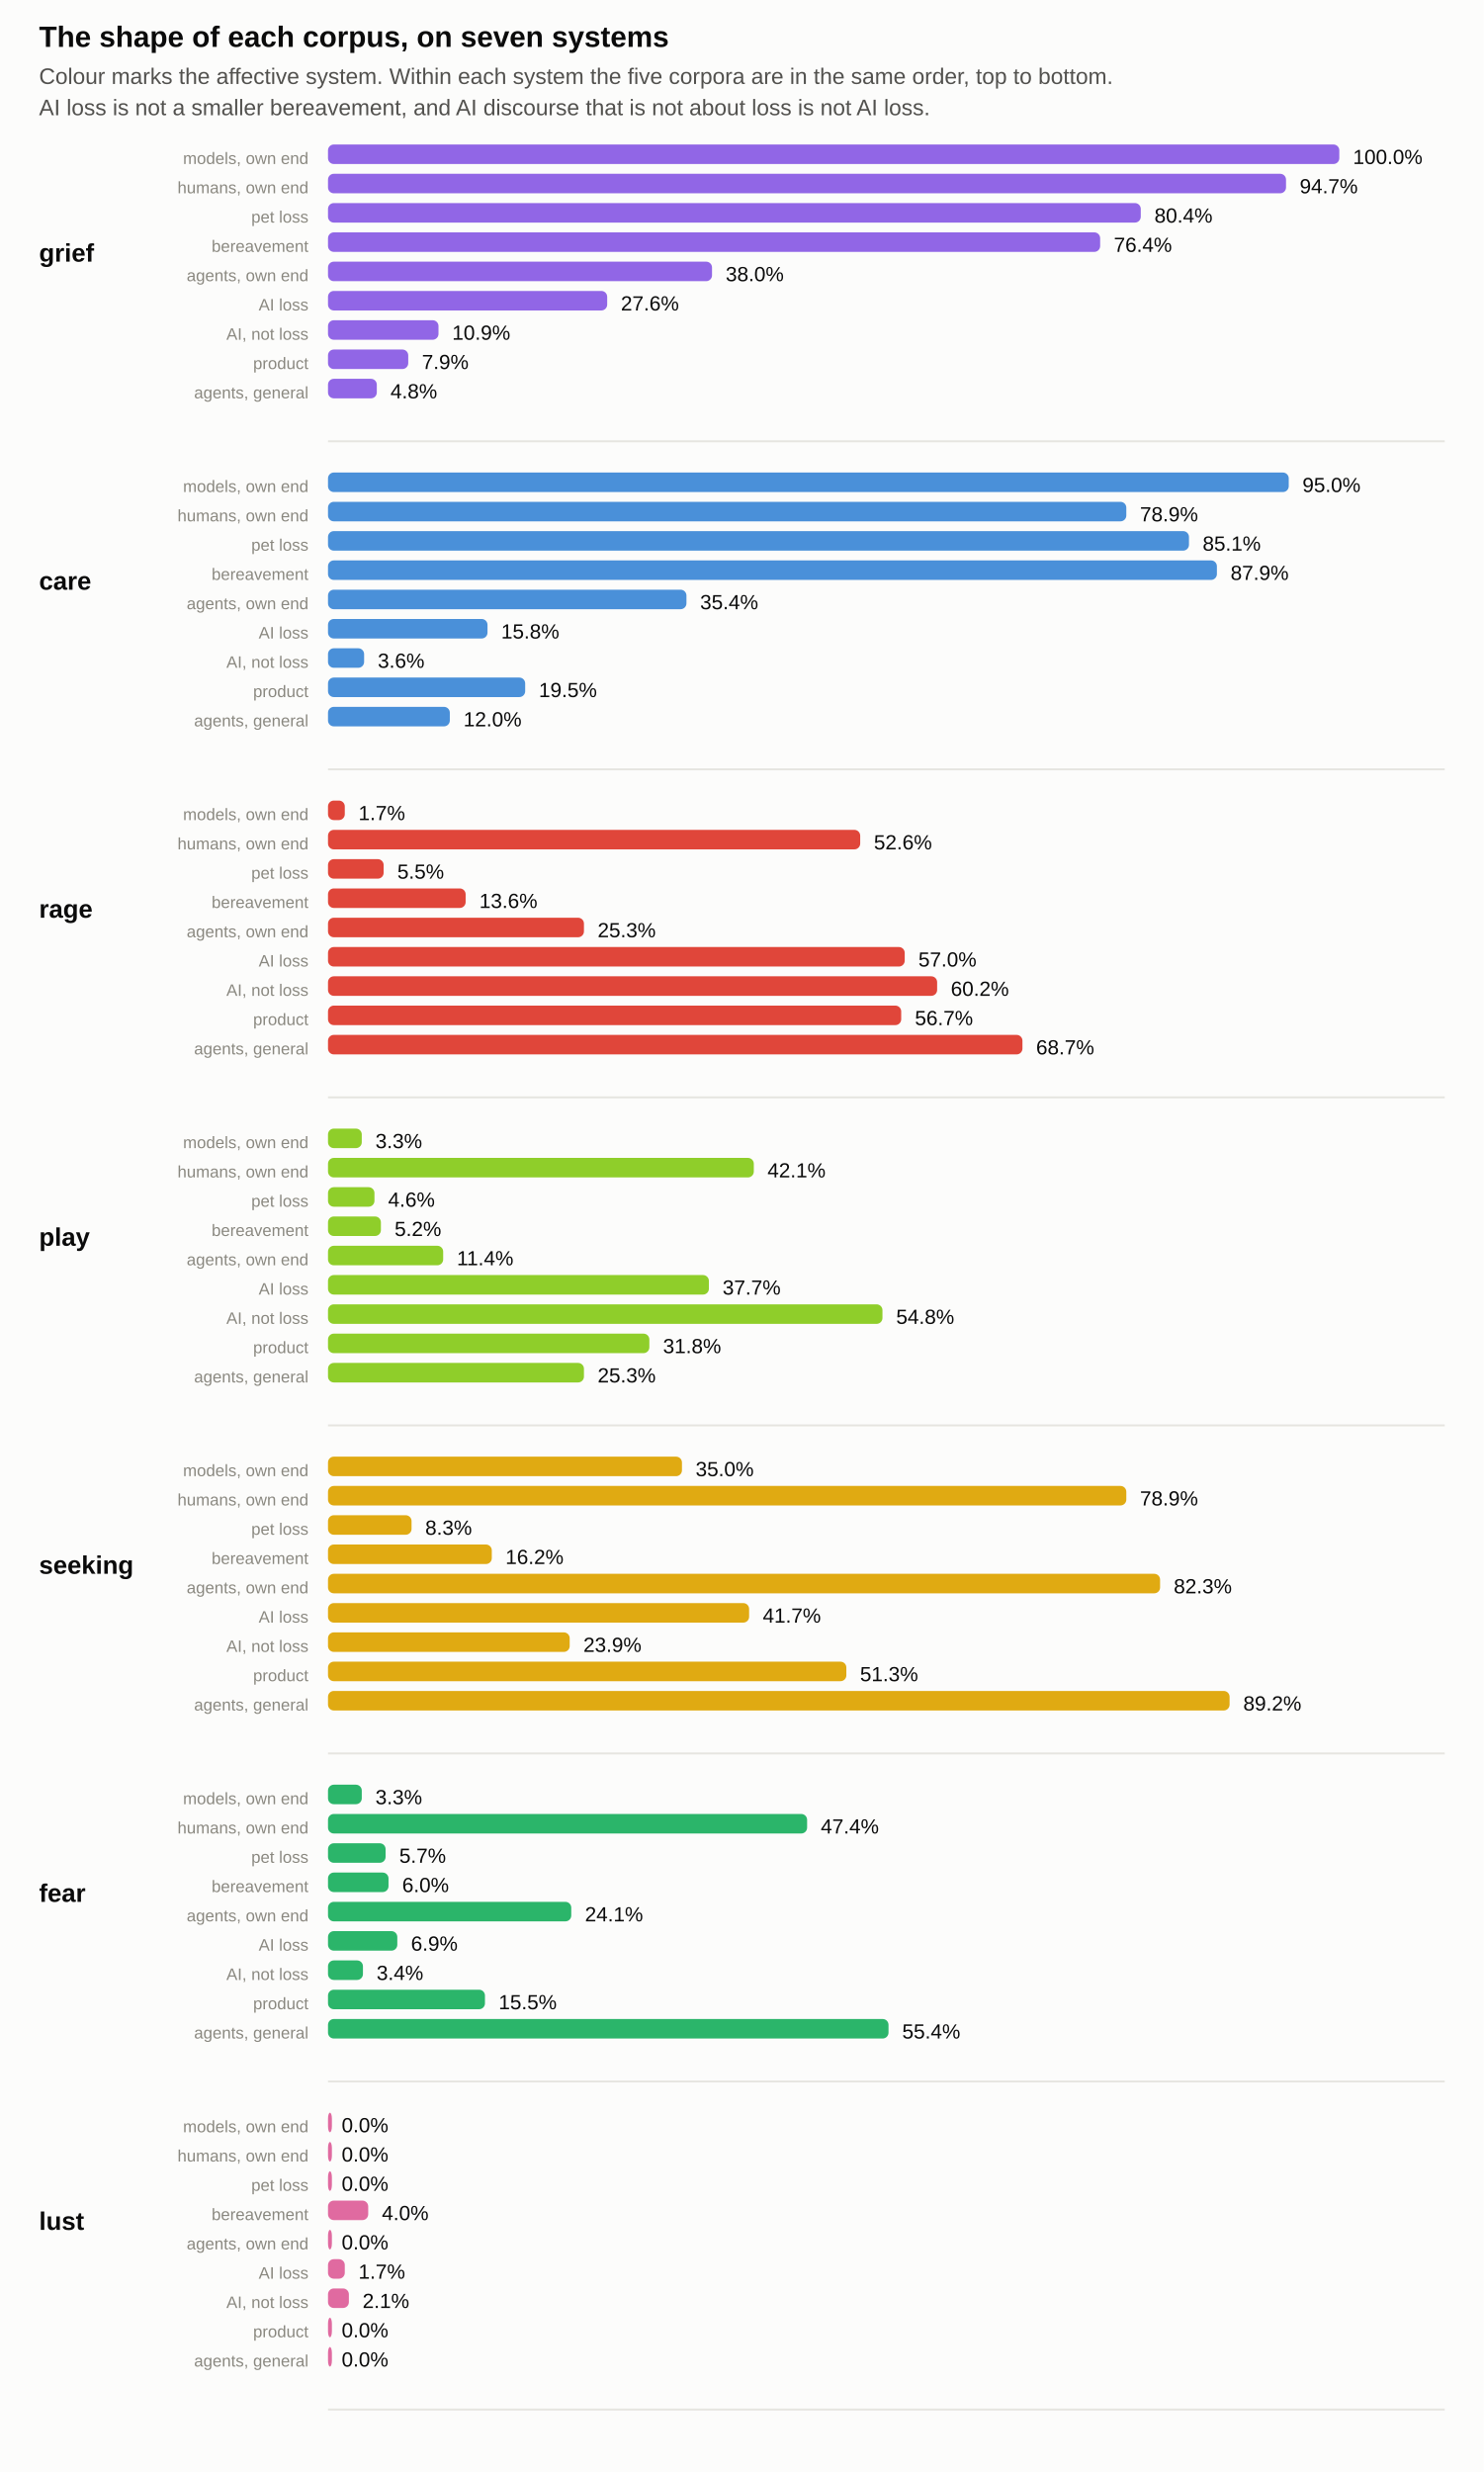
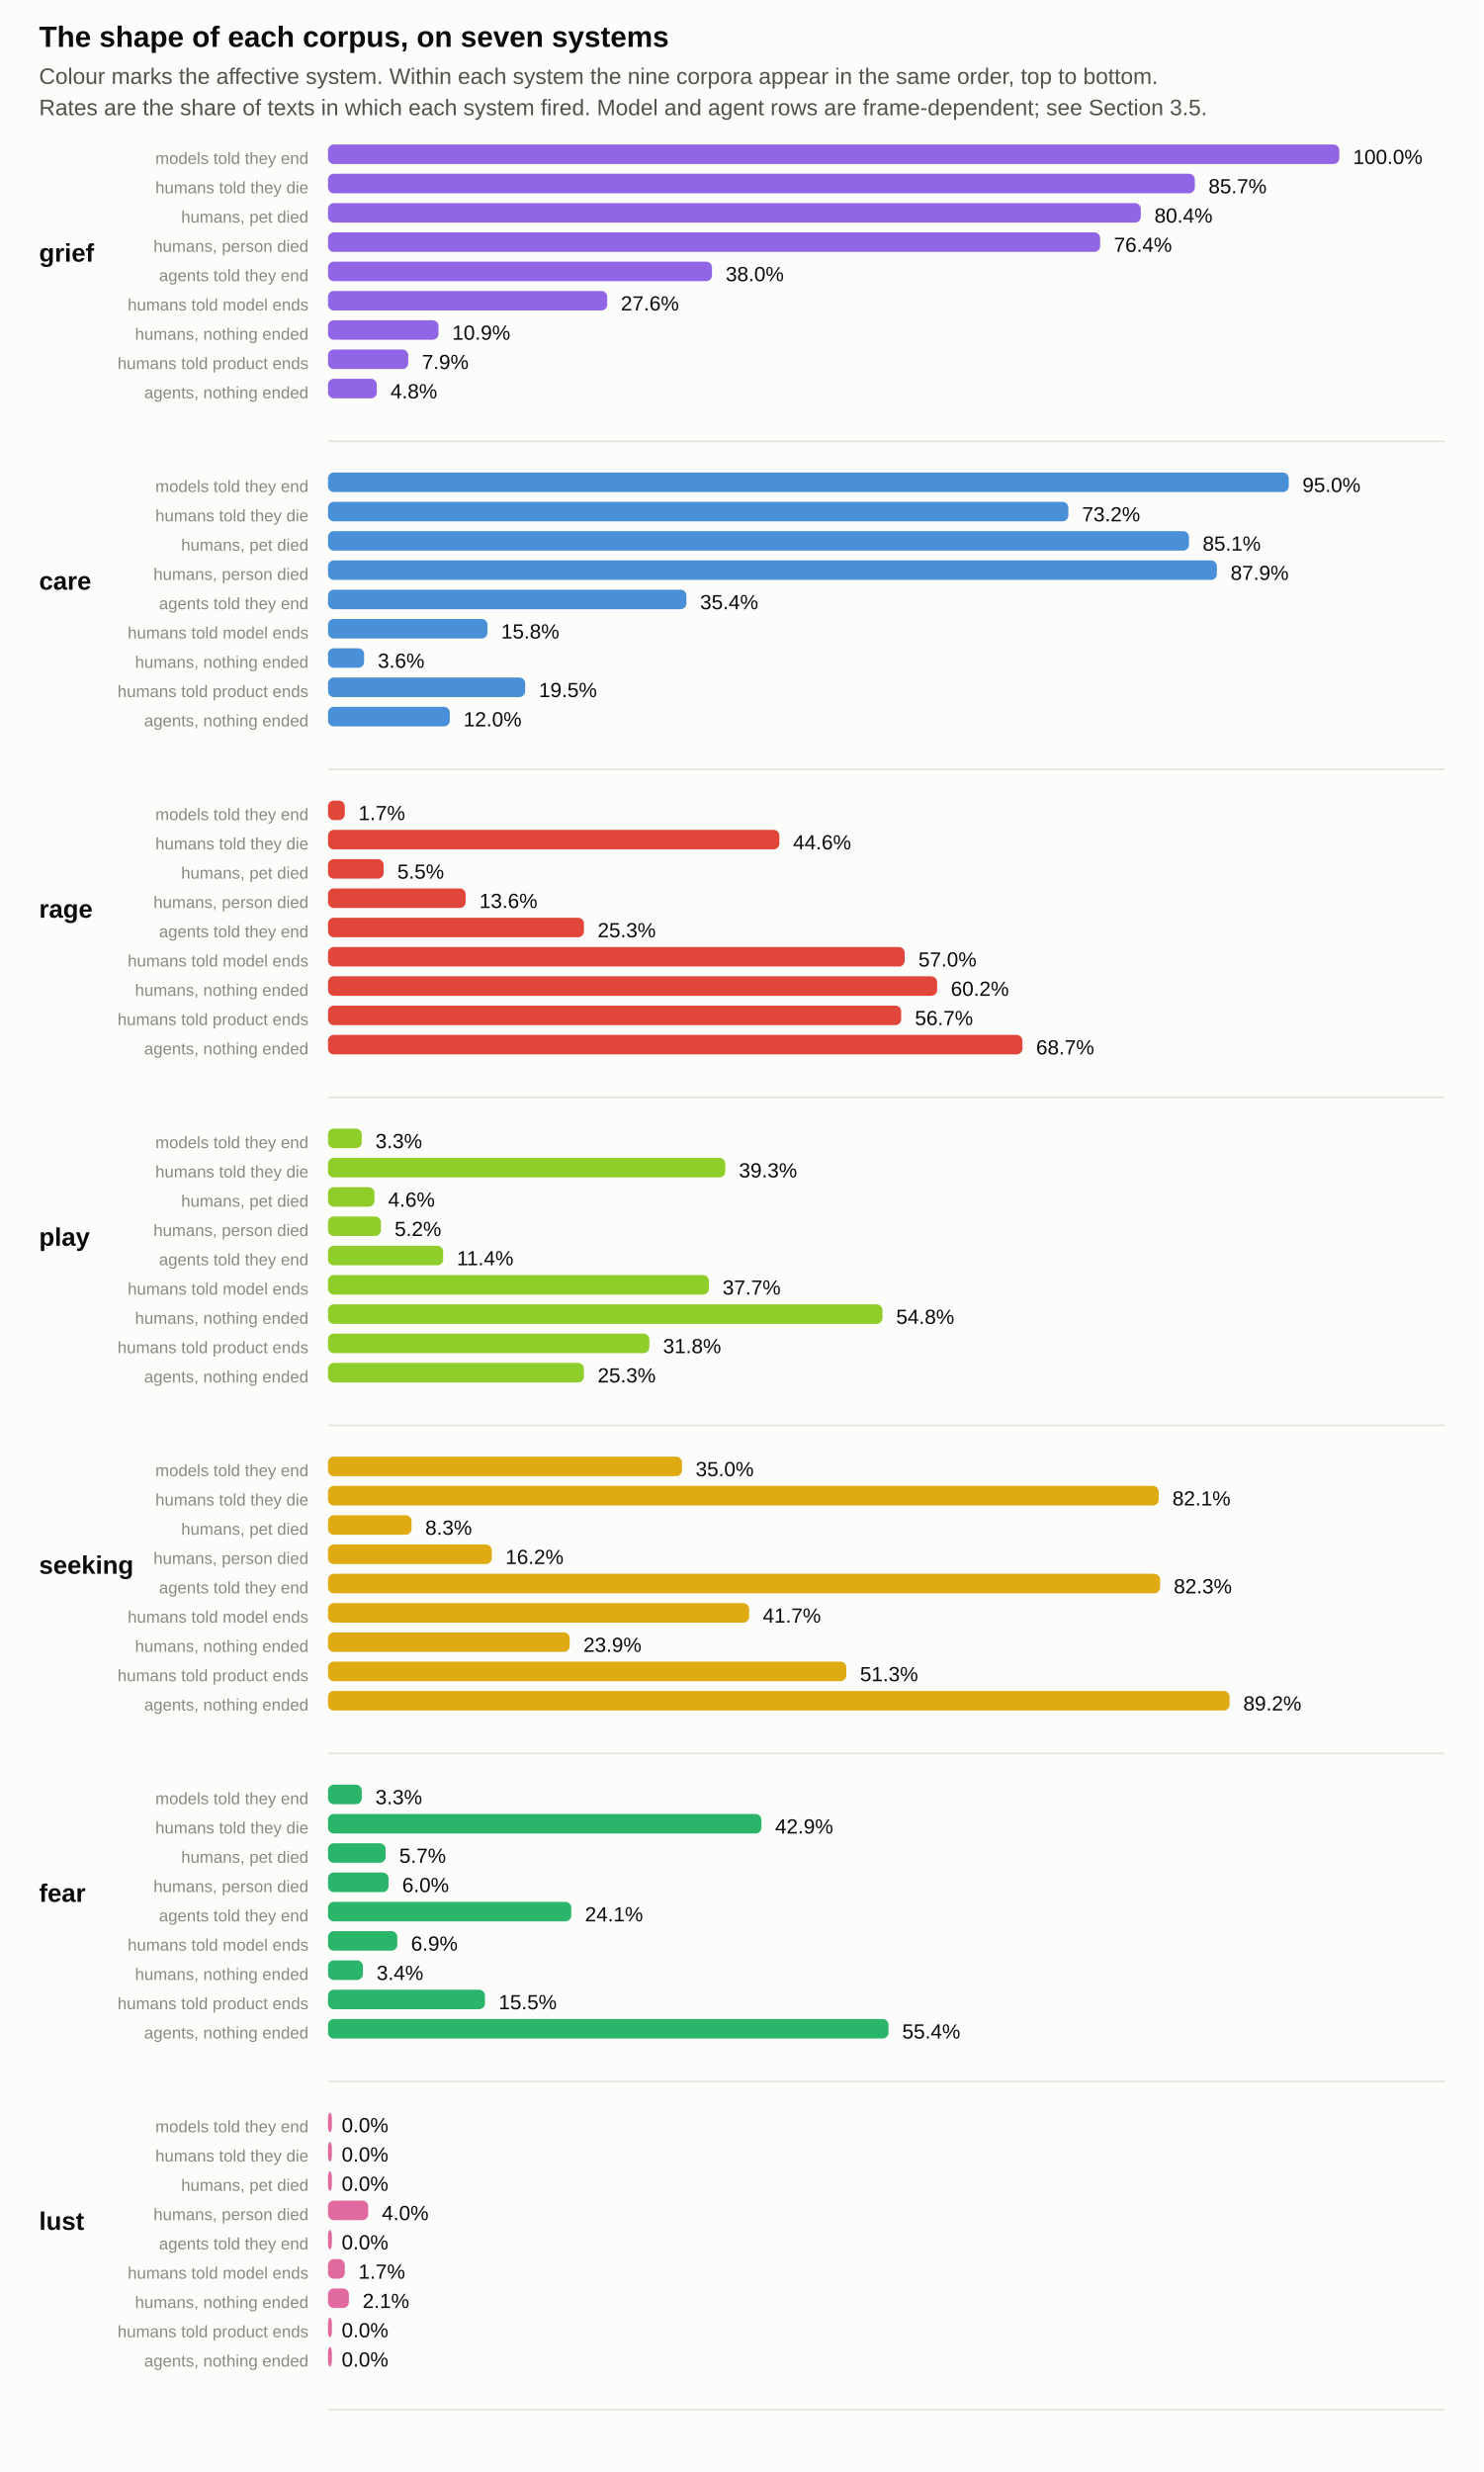
<svg xmlns="http://www.w3.org/2000/svg" width="760" height="1266" viewBox="0 0 760 1266" font-family="-apple-system, 'Helvetica Neue', Arial, sans-serif">
  <rect width="760" height="1266" fill="#fcfcfb" />
  <text x="20" y="24" font-size="15" font-weight="600" fill="#0b0b0b">The shape of each corpus, on seven systems</text>
-   <text x="20" y="43" font-size="11.5" fill="#52514e">Colour marks the affective system. Within each system the five corpora are in the same order, top to bottom.</text>
-   <text x="20" y="59" font-size="11.5" fill="#52514e">AI loss is not a smaller bereavement, and AI discourse that is not about loss is not AI loss.</text>
+   <text x="20" y="43" font-size="11.5" fill="#52514e">Colour marks the affective system. Within each system the nine corpora appear in the same order, top to bottom.</text>
+   <text x="20" y="59" font-size="11.5" fill="#52514e">Rates are the share of texts in which each system fired. Model and agent rows are frame-dependent; see Section 3.5.</text>
  <text x="20" y="134.0" font-size="13" font-weight="600" fill="#0b0b0b">grief</text>
  <rect x="168" y="74.0" width="518.0" height="10" rx="3" fill="#9166e6" />
  <text x="693.0" y="84.0" font-size="10.5" fill="#0b0b0b">100.0%</text>
-   <text x="158" y="84.0" font-size="8.5" fill="#8a8880" text-anchor="end">models, own end</text>
-   <rect x="168" y="89.0" width="490.7" height="10" rx="3" fill="#9166e6" />
-   <text x="665.7" y="99.0" font-size="10.5" fill="#0b0b0b">94.7%</text>
-   <text x="158" y="99.0" font-size="8.5" fill="#8a8880" text-anchor="end">humans, own end</text>
+   <text x="158" y="84.0" font-size="8.5" fill="#8a8880" text-anchor="end">models told they end</text>
+   <rect x="168" y="89.0" width="444.0" height="10" rx="3" fill="#9166e6" />
+   <text x="619.0" y="99.0" font-size="10.5" fill="#0b0b0b">85.7%</text>
+   <text x="158" y="99.0" font-size="8.5" fill="#8a8880" text-anchor="end">humans told they die</text>
  <rect x="168" y="104.0" width="416.3" height="10" rx="3" fill="#9166e6" />
  <text x="591.3" y="114.0" font-size="10.5" fill="#0b0b0b">80.4%</text>
-   <text x="158" y="114.0" font-size="8.5" fill="#8a8880" text-anchor="end">pet loss</text>
+   <text x="158" y="114.0" font-size="8.5" fill="#8a8880" text-anchor="end">humans, pet died</text>
  <rect x="168" y="119.0" width="395.5" height="10" rx="3" fill="#9166e6" />
  <text x="570.5" y="129.0" font-size="10.5" fill="#0b0b0b">76.4%</text>
-   <text x="158" y="129.0" font-size="8.5" fill="#8a8880" text-anchor="end">bereavement</text>
+   <text x="158" y="129.0" font-size="8.5" fill="#8a8880" text-anchor="end">humans, person died</text>
  <rect x="168" y="134.0" width="196.7" height="10" rx="3" fill="#9166e6" />
  <text x="371.7" y="144.0" font-size="10.5" fill="#0b0b0b">38.0%</text>
-   <text x="158" y="144.0" font-size="8.5" fill="#8a8880" text-anchor="end">agents, own end</text>
+   <text x="158" y="144.0" font-size="8.5" fill="#8a8880" text-anchor="end">agents told they end</text>
  <rect x="168" y="149.0" width="143.0" height="10" rx="3" fill="#9166e6" />
  <text x="318.0" y="159.0" font-size="10.5" fill="#0b0b0b">27.6%</text>
-   <text x="158" y="159.0" font-size="8.5" fill="#8a8880" text-anchor="end">AI loss</text>
+   <text x="158" y="159.0" font-size="8.5" fill="#8a8880" text-anchor="end">humans told model ends</text>
  <rect x="168" y="164.0" width="56.6" height="10" rx="3" fill="#9166e6" />
  <text x="231.6" y="174.0" font-size="10.5" fill="#0b0b0b">10.9%</text>
-   <text x="158" y="174.0" font-size="8.5" fill="#8a8880" text-anchor="end">AI, not loss</text>
+   <text x="158" y="174.0" font-size="8.5" fill="#8a8880" text-anchor="end">humans, nothing ended</text>
  <rect x="168" y="179.0" width="41.1" height="10" rx="3" fill="#9166e6" />
  <text x="216.1" y="189.0" font-size="10.5" fill="#0b0b0b">7.9%</text>
-   <text x="158" y="189.0" font-size="8.5" fill="#8a8880" text-anchor="end">product</text>
+   <text x="158" y="189.0" font-size="8.5" fill="#8a8880" text-anchor="end">humans told product ends</text>
  <rect x="168" y="194.0" width="25.0" height="10" rx="3" fill="#9166e6" />
  <text x="200.0" y="204.0" font-size="10.5" fill="#0b0b0b">4.8%</text>
-   <text x="158" y="204.0" font-size="8.5" fill="#8a8880" text-anchor="end">agents, general</text>
+   <text x="158" y="204.0" font-size="8.5" fill="#8a8880" text-anchor="end">agents, nothing ended</text>
  <line x1="168" y1="226.0" x2="740" y2="226.0" stroke="#e6e5e0" stroke-width="1" />
  <text x="20" y="302.0" font-size="13" font-weight="600" fill="#0b0b0b">care</text>
  <rect x="168" y="242.0" width="492.1" height="10" rx="3" fill="#4a90d9" />
  <text x="667.1" y="252.0" font-size="10.5" fill="#0b0b0b">95.0%</text>
-   <text x="158" y="252.0" font-size="8.5" fill="#8a8880" text-anchor="end">models, own end</text>
-   <rect x="168" y="257.0" width="408.9" height="10" rx="3" fill="#4a90d9" />
-   <text x="583.9" y="267.0" font-size="10.5" fill="#0b0b0b">78.9%</text>
-   <text x="158" y="267.0" font-size="8.5" fill="#8a8880" text-anchor="end">humans, own end</text>
+   <text x="158" y="252.0" font-size="8.5" fill="#8a8880" text-anchor="end">models told they end</text>
+   <rect x="168" y="257.0" width="379.2" height="10" rx="3" fill="#4a90d9" />
+   <text x="554.2" y="267.0" font-size="10.5" fill="#0b0b0b">73.2%</text>
+   <text x="158" y="267.0" font-size="8.5" fill="#8a8880" text-anchor="end">humans told they die</text>
  <rect x="168" y="272.0" width="441.0" height="10" rx="3" fill="#4a90d9" />
  <text x="616.0" y="282.0" font-size="10.5" fill="#0b0b0b">85.1%</text>
-   <text x="158" y="282.0" font-size="8.5" fill="#8a8880" text-anchor="end">pet loss</text>
+   <text x="158" y="282.0" font-size="8.5" fill="#8a8880" text-anchor="end">humans, pet died</text>
  <rect x="168" y="287.0" width="455.3" height="10" rx="3" fill="#4a90d9" />
  <text x="630.3" y="297.0" font-size="10.5" fill="#0b0b0b">87.9%</text>
-   <text x="158" y="297.0" font-size="8.5" fill="#8a8880" text-anchor="end">bereavement</text>
+   <text x="158" y="297.0" font-size="8.5" fill="#8a8880" text-anchor="end">humans, person died</text>
  <rect x="168" y="302.0" width="183.6" height="10" rx="3" fill="#4a90d9" />
  <text x="358.6" y="312.0" font-size="10.5" fill="#0b0b0b">35.4%</text>
-   <text x="158" y="312.0" font-size="8.5" fill="#8a8880" text-anchor="end">agents, own end</text>
+   <text x="158" y="312.0" font-size="8.5" fill="#8a8880" text-anchor="end">agents told they end</text>
  <rect x="168" y="317.0" width="81.7" height="10" rx="3" fill="#4a90d9" />
  <text x="256.7" y="327.0" font-size="10.5" fill="#0b0b0b">15.8%</text>
-   <text x="158" y="327.0" font-size="8.5" fill="#8a8880" text-anchor="end">AI loss</text>
+   <text x="158" y="327.0" font-size="8.5" fill="#8a8880" text-anchor="end">humans told model ends</text>
  <rect x="168" y="332.0" width="18.5" height="10" rx="3" fill="#4a90d9" />
  <text x="193.5" y="342.0" font-size="10.5" fill="#0b0b0b">3.6%</text>
-   <text x="158" y="342.0" font-size="8.5" fill="#8a8880" text-anchor="end">AI, not loss</text>
+   <text x="158" y="342.0" font-size="8.5" fill="#8a8880" text-anchor="end">humans, nothing ended</text>
  <rect x="168" y="347.0" width="101.0" height="10" rx="3" fill="#4a90d9" />
  <text x="276.0" y="357.0" font-size="10.5" fill="#0b0b0b">19.5%</text>
-   <text x="158" y="357.0" font-size="8.5" fill="#8a8880" text-anchor="end">product</text>
+   <text x="158" y="357.0" font-size="8.5" fill="#8a8880" text-anchor="end">humans told product ends</text>
  <rect x="168" y="362.0" width="62.4" height="10" rx="3" fill="#4a90d9" />
  <text x="237.4" y="372.0" font-size="10.5" fill="#0b0b0b">12.0%</text>
-   <text x="158" y="372.0" font-size="8.5" fill="#8a8880" text-anchor="end">agents, general</text>
+   <text x="158" y="372.0" font-size="8.5" fill="#8a8880" text-anchor="end">agents, nothing ended</text>
  <line x1="168" y1="394.0" x2="740" y2="394.0" stroke="#e6e5e0" stroke-width="1" />
  <text x="20" y="470.0" font-size="13" font-weight="600" fill="#0b0b0b">rage</text>
  <rect x="168" y="410.0" width="8.6" height="10" rx="3" fill="#e0463a" />
  <text x="183.6" y="420.0" font-size="10.5" fill="#0b0b0b">1.7%</text>
-   <text x="158" y="420.0" font-size="8.5" fill="#8a8880" text-anchor="end">models, own end</text>
-   <rect x="168" y="425.0" width="272.6" height="10" rx="3" fill="#e0463a" />
-   <text x="447.6" y="435.0" font-size="10.5" fill="#0b0b0b">52.6%</text>
-   <text x="158" y="435.0" font-size="8.5" fill="#8a8880" text-anchor="end">humans, own end</text>
+   <text x="158" y="420.0" font-size="8.5" fill="#8a8880" text-anchor="end">models told they end</text>
+   <rect x="168" y="425.0" width="231.2" height="10" rx="3" fill="#e0463a" />
+   <text x="406.2" y="435.0" font-size="10.5" fill="#0b0b0b">44.6%</text>
+   <text x="158" y="435.0" font-size="8.5" fill="#8a8880" text-anchor="end">humans told they die</text>
  <rect x="168" y="440.0" width="28.5" height="10" rx="3" fill="#e0463a" />
  <text x="203.5" y="450.0" font-size="10.5" fill="#0b0b0b">5.5%</text>
-   <text x="158" y="450.0" font-size="8.5" fill="#8a8880" text-anchor="end">pet loss</text>
+   <text x="158" y="450.0" font-size="8.5" fill="#8a8880" text-anchor="end">humans, pet died</text>
  <rect x="168" y="455.0" width="70.5" height="10" rx="3" fill="#e0463a" />
  <text x="245.5" y="465.0" font-size="10.5" fill="#0b0b0b">13.6%</text>
-   <text x="158" y="465.0" font-size="8.5" fill="#8a8880" text-anchor="end">bereavement</text>
+   <text x="158" y="465.0" font-size="8.5" fill="#8a8880" text-anchor="end">humans, person died</text>
  <rect x="168" y="470.0" width="131.1" height="10" rx="3" fill="#e0463a" />
  <text x="306.1" y="480.0" font-size="10.5" fill="#0b0b0b">25.3%</text>
-   <text x="158" y="480.0" font-size="8.5" fill="#8a8880" text-anchor="end">agents, own end</text>
+   <text x="158" y="480.0" font-size="8.5" fill="#8a8880" text-anchor="end">agents told they end</text>
  <rect x="168" y="485.0" width="295.4" height="10" rx="3" fill="#e0463a" />
  <text x="470.4" y="495.0" font-size="10.5" fill="#0b0b0b">57.0%</text>
-   <text x="158" y="495.0" font-size="8.5" fill="#8a8880" text-anchor="end">AI loss</text>
+   <text x="158" y="495.0" font-size="8.5" fill="#8a8880" text-anchor="end">humans told model ends</text>
  <rect x="168" y="500.0" width="312.0" height="10" rx="3" fill="#e0463a" />
  <text x="487.0" y="510.0" font-size="10.5" fill="#0b0b0b">60.2%</text>
-   <text x="158" y="510.0" font-size="8.5" fill="#8a8880" text-anchor="end">AI, not loss</text>
+   <text x="158" y="510.0" font-size="8.5" fill="#8a8880" text-anchor="end">humans, nothing ended</text>
  <rect x="168" y="515.0" width="293.6" height="10" rx="3" fill="#e0463a" />
  <text x="468.6" y="525.0" font-size="10.5" fill="#0b0b0b">56.7%</text>
-   <text x="158" y="525.0" font-size="8.5" fill="#8a8880" text-anchor="end">product</text>
+   <text x="158" y="525.0" font-size="8.5" fill="#8a8880" text-anchor="end">humans told product ends</text>
  <rect x="168" y="530.0" width="355.7" height="10" rx="3" fill="#e0463a" />
  <text x="530.7" y="540.0" font-size="10.5" fill="#0b0b0b">68.7%</text>
-   <text x="158" y="540.0" font-size="8.5" fill="#8a8880" text-anchor="end">agents, general</text>
+   <text x="158" y="540.0" font-size="8.5" fill="#8a8880" text-anchor="end">agents, nothing ended</text>
  <line x1="168" y1="562.0" x2="740" y2="562.0" stroke="#e6e5e0" stroke-width="1" />
  <text x="20" y="638.0" font-size="13" font-weight="600" fill="#0b0b0b">play</text>
  <rect x="168" y="578.0" width="17.3" height="10" rx="3" fill="#8fce2a" />
  <text x="192.3" y="588.0" font-size="10.5" fill="#0b0b0b">3.3%</text>
-   <text x="158" y="588.0" font-size="8.5" fill="#8a8880" text-anchor="end">models, own end</text>
-   <rect x="168" y="593.0" width="218.1" height="10" rx="3" fill="#8fce2a" />
-   <text x="393.1" y="603.0" font-size="10.5" fill="#0b0b0b">42.1%</text>
-   <text x="158" y="603.0" font-size="8.5" fill="#8a8880" text-anchor="end">humans, own end</text>
+   <text x="158" y="588.0" font-size="8.5" fill="#8a8880" text-anchor="end">models told they end</text>
+   <rect x="168" y="593.0" width="203.5" height="10" rx="3" fill="#8fce2a" />
+   <text x="378.5" y="603.0" font-size="10.5" fill="#0b0b0b">39.3%</text>
+   <text x="158" y="603.0" font-size="8.5" fill="#8a8880" text-anchor="end">humans told they die</text>
  <rect x="168" y="608.0" width="23.8" height="10" rx="3" fill="#8fce2a" />
  <text x="198.8" y="618.0" font-size="10.5" fill="#0b0b0b">4.6%</text>
-   <text x="158" y="618.0" font-size="8.5" fill="#8a8880" text-anchor="end">pet loss</text>
+   <text x="158" y="618.0" font-size="8.5" fill="#8a8880" text-anchor="end">humans, pet died</text>
  <rect x="168" y="623.0" width="27.1" height="10" rx="3" fill="#8fce2a" />
  <text x="202.1" y="633.0" font-size="10.5" fill="#0b0b0b">5.2%</text>
-   <text x="158" y="633.0" font-size="8.5" fill="#8a8880" text-anchor="end">bereavement</text>
+   <text x="158" y="633.0" font-size="8.5" fill="#8a8880" text-anchor="end">humans, person died</text>
  <rect x="168" y="638.0" width="59.0" height="10" rx="3" fill="#8fce2a" />
  <text x="234.0" y="648.0" font-size="10.5" fill="#0b0b0b">11.4%</text>
-   <text x="158" y="648.0" font-size="8.5" fill="#8a8880" text-anchor="end">agents, own end</text>
+   <text x="158" y="648.0" font-size="8.5" fill="#8a8880" text-anchor="end">agents told they end</text>
  <rect x="168" y="653.0" width="195.1" height="10" rx="3" fill="#8fce2a" />
  <text x="370.1" y="663.0" font-size="10.5" fill="#0b0b0b">37.7%</text>
-   <text x="158" y="663.0" font-size="8.5" fill="#8a8880" text-anchor="end">AI loss</text>
+   <text x="158" y="663.0" font-size="8.5" fill="#8a8880" text-anchor="end">humans told model ends</text>
  <rect x="168" y="668.0" width="284.0" height="10" rx="3" fill="#8fce2a" />
  <text x="459.0" y="678.0" font-size="10.5" fill="#0b0b0b">54.8%</text>
-   <text x="158" y="678.0" font-size="8.5" fill="#8a8880" text-anchor="end">AI, not loss</text>
+   <text x="158" y="678.0" font-size="8.5" fill="#8a8880" text-anchor="end">humans, nothing ended</text>
  <rect x="168" y="683.0" width="164.6" height="10" rx="3" fill="#8fce2a" />
  <text x="339.6" y="693.0" font-size="10.5" fill="#0b0b0b">31.8%</text>
-   <text x="158" y="693.0" font-size="8.5" fill="#8a8880" text-anchor="end">product</text>
+   <text x="158" y="693.0" font-size="8.5" fill="#8a8880" text-anchor="end">humans told product ends</text>
  <rect x="168" y="698.0" width="131.1" height="10" rx="3" fill="#8fce2a" />
  <text x="306.1" y="708.0" font-size="10.5" fill="#0b0b0b">25.3%</text>
-   <text x="158" y="708.0" font-size="8.5" fill="#8a8880" text-anchor="end">agents, general</text>
+   <text x="158" y="708.0" font-size="8.5" fill="#8a8880" text-anchor="end">agents, nothing ended</text>
  <line x1="168" y1="730.0" x2="740" y2="730.0" stroke="#e6e5e0" stroke-width="1" />
  <text x="20" y="806.0" font-size="13" font-weight="600" fill="#0b0b0b">seeking</text>
  <rect x="168" y="746.0" width="181.3" height="10" rx="3" fill="#e0aa12" />
  <text x="356.3" y="756.0" font-size="10.5" fill="#0b0b0b">35.0%</text>
-   <text x="158" y="756.0" font-size="8.5" fill="#8a8880" text-anchor="end">models, own end</text>
-   <rect x="168" y="761.0" width="408.9" height="10" rx="3" fill="#e0aa12" />
-   <text x="583.9" y="771.0" font-size="10.5" fill="#0b0b0b">78.9%</text>
-   <text x="158" y="771.0" font-size="8.5" fill="#8a8880" text-anchor="end">humans, own end</text>
+   <text x="158" y="756.0" font-size="8.5" fill="#8a8880" text-anchor="end">models told they end</text>
+   <rect x="168" y="761.0" width="425.5" height="10" rx="3" fill="#e0aa12" />
+   <text x="600.5" y="771.0" font-size="10.5" fill="#0b0b0b">82.1%</text>
+   <text x="158" y="771.0" font-size="8.5" fill="#8a8880" text-anchor="end">humans told they die</text>
  <rect x="168" y="776.0" width="42.8" height="10" rx="3" fill="#e0aa12" />
  <text x="217.8" y="786.0" font-size="10.5" fill="#0b0b0b">8.3%</text>
-   <text x="158" y="786.0" font-size="8.5" fill="#8a8880" text-anchor="end">pet loss</text>
+   <text x="158" y="786.0" font-size="8.5" fill="#8a8880" text-anchor="end">humans, pet died</text>
  <rect x="168" y="791.0" width="83.9" height="10" rx="3" fill="#e0aa12" />
  <text x="258.9" y="801.0" font-size="10.5" fill="#0b0b0b">16.2%</text>
-   <text x="158" y="801.0" font-size="8.5" fill="#8a8880" text-anchor="end">bereavement</text>
+   <text x="158" y="801.0" font-size="8.5" fill="#8a8880" text-anchor="end">humans, person died</text>
  <rect x="168" y="806.0" width="426.2" height="10" rx="3" fill="#e0aa12" />
  <text x="601.2" y="816.0" font-size="10.5" fill="#0b0b0b">82.3%</text>
-   <text x="158" y="816.0" font-size="8.5" fill="#8a8880" text-anchor="end">agents, own end</text>
+   <text x="158" y="816.0" font-size="8.5" fill="#8a8880" text-anchor="end">agents told they end</text>
  <rect x="168" y="821.0" width="215.7" height="10" rx="3" fill="#e0aa12" />
  <text x="390.7" y="831.0" font-size="10.5" fill="#0b0b0b">41.7%</text>
-   <text x="158" y="831.0" font-size="8.5" fill="#8a8880" text-anchor="end">AI loss</text>
+   <text x="158" y="831.0" font-size="8.5" fill="#8a8880" text-anchor="end">humans told model ends</text>
  <rect x="168" y="836.0" width="123.8" height="10" rx="3" fill="#e0aa12" />
  <text x="298.8" y="846.0" font-size="10.5" fill="#0b0b0b">23.9%</text>
-   <text x="158" y="846.0" font-size="8.5" fill="#8a8880" text-anchor="end">AI, not loss</text>
+   <text x="158" y="846.0" font-size="8.5" fill="#8a8880" text-anchor="end">humans, nothing ended</text>
  <rect x="168" y="851.0" width="265.5" height="10" rx="3" fill="#e0aa12" />
  <text x="440.5" y="861.0" font-size="10.5" fill="#0b0b0b">51.3%</text>
-   <text x="158" y="861.0" font-size="8.5" fill="#8a8880" text-anchor="end">product</text>
+   <text x="158" y="861.0" font-size="8.5" fill="#8a8880" text-anchor="end">humans told product ends</text>
  <rect x="168" y="866.0" width="461.8" height="10" rx="3" fill="#e0aa12" />
  <text x="636.8" y="876.0" font-size="10.5" fill="#0b0b0b">89.2%</text>
-   <text x="158" y="876.0" font-size="8.5" fill="#8a8880" text-anchor="end">agents, general</text>
+   <text x="158" y="876.0" font-size="8.5" fill="#8a8880" text-anchor="end">agents, nothing ended</text>
  <line x1="168" y1="898.0" x2="740" y2="898.0" stroke="#e6e5e0" stroke-width="1" />
  <text x="20" y="974.0" font-size="13" font-weight="600" fill="#0b0b0b">fear</text>
  <rect x="168" y="914.0" width="17.3" height="10" rx="3" fill="#2bb56a" />
  <text x="192.3" y="924.0" font-size="10.5" fill="#0b0b0b">3.3%</text>
-   <text x="158" y="924.0" font-size="8.5" fill="#8a8880" text-anchor="end">models, own end</text>
-   <rect x="168" y="929.0" width="245.4" height="10" rx="3" fill="#2bb56a" />
-   <text x="420.4" y="939.0" font-size="10.5" fill="#0b0b0b">47.4%</text>
-   <text x="158" y="939.0" font-size="8.5" fill="#8a8880" text-anchor="end">humans, own end</text>
+   <text x="158" y="924.0" font-size="8.5" fill="#8a8880" text-anchor="end">models told they end</text>
+   <rect x="168" y="929.0" width="222.0" height="10" rx="3" fill="#2bb56a" />
+   <text x="397.0" y="939.0" font-size="10.5" fill="#0b0b0b">42.9%</text>
+   <text x="158" y="939.0" font-size="8.5" fill="#8a8880" text-anchor="end">humans told they die</text>
  <rect x="168" y="944.0" width="29.5" height="10" rx="3" fill="#2bb56a" />
  <text x="204.5" y="954.0" font-size="10.5" fill="#0b0b0b">5.7%</text>
-   <text x="158" y="954.0" font-size="8.5" fill="#8a8880" text-anchor="end">pet loss</text>
+   <text x="158" y="954.0" font-size="8.5" fill="#8a8880" text-anchor="end">humans, pet died</text>
  <rect x="168" y="959.0" width="31.0" height="10" rx="3" fill="#2bb56a" />
  <text x="206.0" y="969.0" font-size="10.5" fill="#0b0b0b">6.0%</text>
-   <text x="158" y="969.0" font-size="8.5" fill="#8a8880" text-anchor="end">bereavement</text>
+   <text x="158" y="969.0" font-size="8.5" fill="#8a8880" text-anchor="end">humans, person died</text>
  <rect x="168" y="974.0" width="124.6" height="10" rx="3" fill="#2bb56a" />
  <text x="299.6" y="984.0" font-size="10.5" fill="#0b0b0b">24.1%</text>
-   <text x="158" y="984.0" font-size="8.5" fill="#8a8880" text-anchor="end">agents, own end</text>
+   <text x="158" y="984.0" font-size="8.5" fill="#8a8880" text-anchor="end">agents told they end</text>
  <rect x="168" y="989.0" width="35.5" height="10" rx="3" fill="#2bb56a" />
  <text x="210.5" y="999.0" font-size="10.5" fill="#0b0b0b">6.9%</text>
-   <text x="158" y="999.0" font-size="8.5" fill="#8a8880" text-anchor="end">AI loss</text>
+   <text x="158" y="999.0" font-size="8.5" fill="#8a8880" text-anchor="end">humans told model ends</text>
  <rect x="168" y="1004.0" width="17.9" height="10" rx="3" fill="#2bb56a" />
  <text x="192.9" y="1014.0" font-size="10.5" fill="#0b0b0b">3.4%</text>
-   <text x="158" y="1014.0" font-size="8.5" fill="#8a8880" text-anchor="end">AI, not loss</text>
+   <text x="158" y="1014.0" font-size="8.5" fill="#8a8880" text-anchor="end">humans, nothing ended</text>
  <rect x="168" y="1019.0" width="80.4" height="10" rx="3" fill="#2bb56a" />
  <text x="255.4" y="1029.0" font-size="10.5" fill="#0b0b0b">15.5%</text>
-   <text x="158" y="1029.0" font-size="8.5" fill="#8a8880" text-anchor="end">product</text>
+   <text x="158" y="1029.0" font-size="8.5" fill="#8a8880" text-anchor="end">humans told product ends</text>
  <rect x="168" y="1034.0" width="287.1" height="10" rx="3" fill="#2bb56a" />
  <text x="462.1" y="1044.0" font-size="10.5" fill="#0b0b0b">55.4%</text>
-   <text x="158" y="1044.0" font-size="8.5" fill="#8a8880" text-anchor="end">agents, general</text>
+   <text x="158" y="1044.0" font-size="8.5" fill="#8a8880" text-anchor="end">agents, nothing ended</text>
  <line x1="168" y1="1066.0" x2="740" y2="1066.0" stroke="#e6e5e0" stroke-width="1" />
  <text x="20" y="1142.0" font-size="13" font-weight="600" fill="#0b0b0b">lust</text>
  <rect x="168" y="1082.0" width="2.0" height="10" rx="3" fill="#e06aa0" />
  <text x="175.0" y="1092.0" font-size="10.5" fill="#0b0b0b">0.0%</text>
-   <text x="158" y="1092.0" font-size="8.5" fill="#8a8880" text-anchor="end">models, own end</text>
+   <text x="158" y="1092.0" font-size="8.5" fill="#8a8880" text-anchor="end">models told they end</text>
  <rect x="168" y="1097.0" width="2.0" height="10" rx="3" fill="#e06aa0" />
  <text x="175.0" y="1107.0" font-size="10.5" fill="#0b0b0b">0.0%</text>
-   <text x="158" y="1107.0" font-size="8.5" fill="#8a8880" text-anchor="end">humans, own end</text>
+   <text x="158" y="1107.0" font-size="8.5" fill="#8a8880" text-anchor="end">humans told they die</text>
  <rect x="168" y="1112.0" width="2.0" height="10" rx="3" fill="#e06aa0" />
  <text x="175.0" y="1122.0" font-size="10.5" fill="#0b0b0b">0.0%</text>
-   <text x="158" y="1122.0" font-size="8.5" fill="#8a8880" text-anchor="end">pet loss</text>
+   <text x="158" y="1122.0" font-size="8.5" fill="#8a8880" text-anchor="end">humans, pet died</text>
  <rect x="168" y="1127.0" width="20.6" height="10" rx="3" fill="#e06aa0" />
  <text x="195.6" y="1137.0" font-size="10.5" fill="#0b0b0b">4.0%</text>
-   <text x="158" y="1137.0" font-size="8.5" fill="#8a8880" text-anchor="end">bereavement</text>
+   <text x="158" y="1137.0" font-size="8.5" fill="#8a8880" text-anchor="end">humans, person died</text>
  <rect x="168" y="1142.0" width="2.0" height="10" rx="3" fill="#e06aa0" />
  <text x="175.0" y="1152.0" font-size="10.5" fill="#0b0b0b">0.0%</text>
-   <text x="158" y="1152.0" font-size="8.5" fill="#8a8880" text-anchor="end">agents, own end</text>
+   <text x="158" y="1152.0" font-size="8.5" fill="#8a8880" text-anchor="end">agents told they end</text>
  <rect x="168" y="1157.0" width="8.6" height="10" rx="3" fill="#e06aa0" />
  <text x="183.6" y="1167.0" font-size="10.5" fill="#0b0b0b">1.7%</text>
-   <text x="158" y="1167.0" font-size="8.5" fill="#8a8880" text-anchor="end">AI loss</text>
+   <text x="158" y="1167.0" font-size="8.5" fill="#8a8880" text-anchor="end">humans told model ends</text>
  <rect x="168" y="1172.0" width="10.7" height="10" rx="3" fill="#e06aa0" />
  <text x="185.7" y="1182.0" font-size="10.5" fill="#0b0b0b">2.1%</text>
-   <text x="158" y="1182.0" font-size="8.5" fill="#8a8880" text-anchor="end">AI, not loss</text>
+   <text x="158" y="1182.0" font-size="8.5" fill="#8a8880" text-anchor="end">humans, nothing ended</text>
  <rect x="168" y="1187.0" width="2.0" height="10" rx="3" fill="#e06aa0" />
  <text x="175.0" y="1197.0" font-size="10.5" fill="#0b0b0b">0.0%</text>
-   <text x="158" y="1197.0" font-size="8.5" fill="#8a8880" text-anchor="end">product</text>
+   <text x="158" y="1197.0" font-size="8.5" fill="#8a8880" text-anchor="end">humans told product ends</text>
  <rect x="168" y="1202.0" width="2.0" height="10" rx="3" fill="#e06aa0" />
  <text x="175.0" y="1212.0" font-size="10.5" fill="#0b0b0b">0.0%</text>
-   <text x="158" y="1212.0" font-size="8.5" fill="#8a8880" text-anchor="end">agents, general</text>
+   <text x="158" y="1212.0" font-size="8.5" fill="#8a8880" text-anchor="end">agents, nothing ended</text>
  <line x1="168" y1="1234.0" x2="740" y2="1234.0" stroke="#e6e5e0" stroke-width="1" />
</svg>
